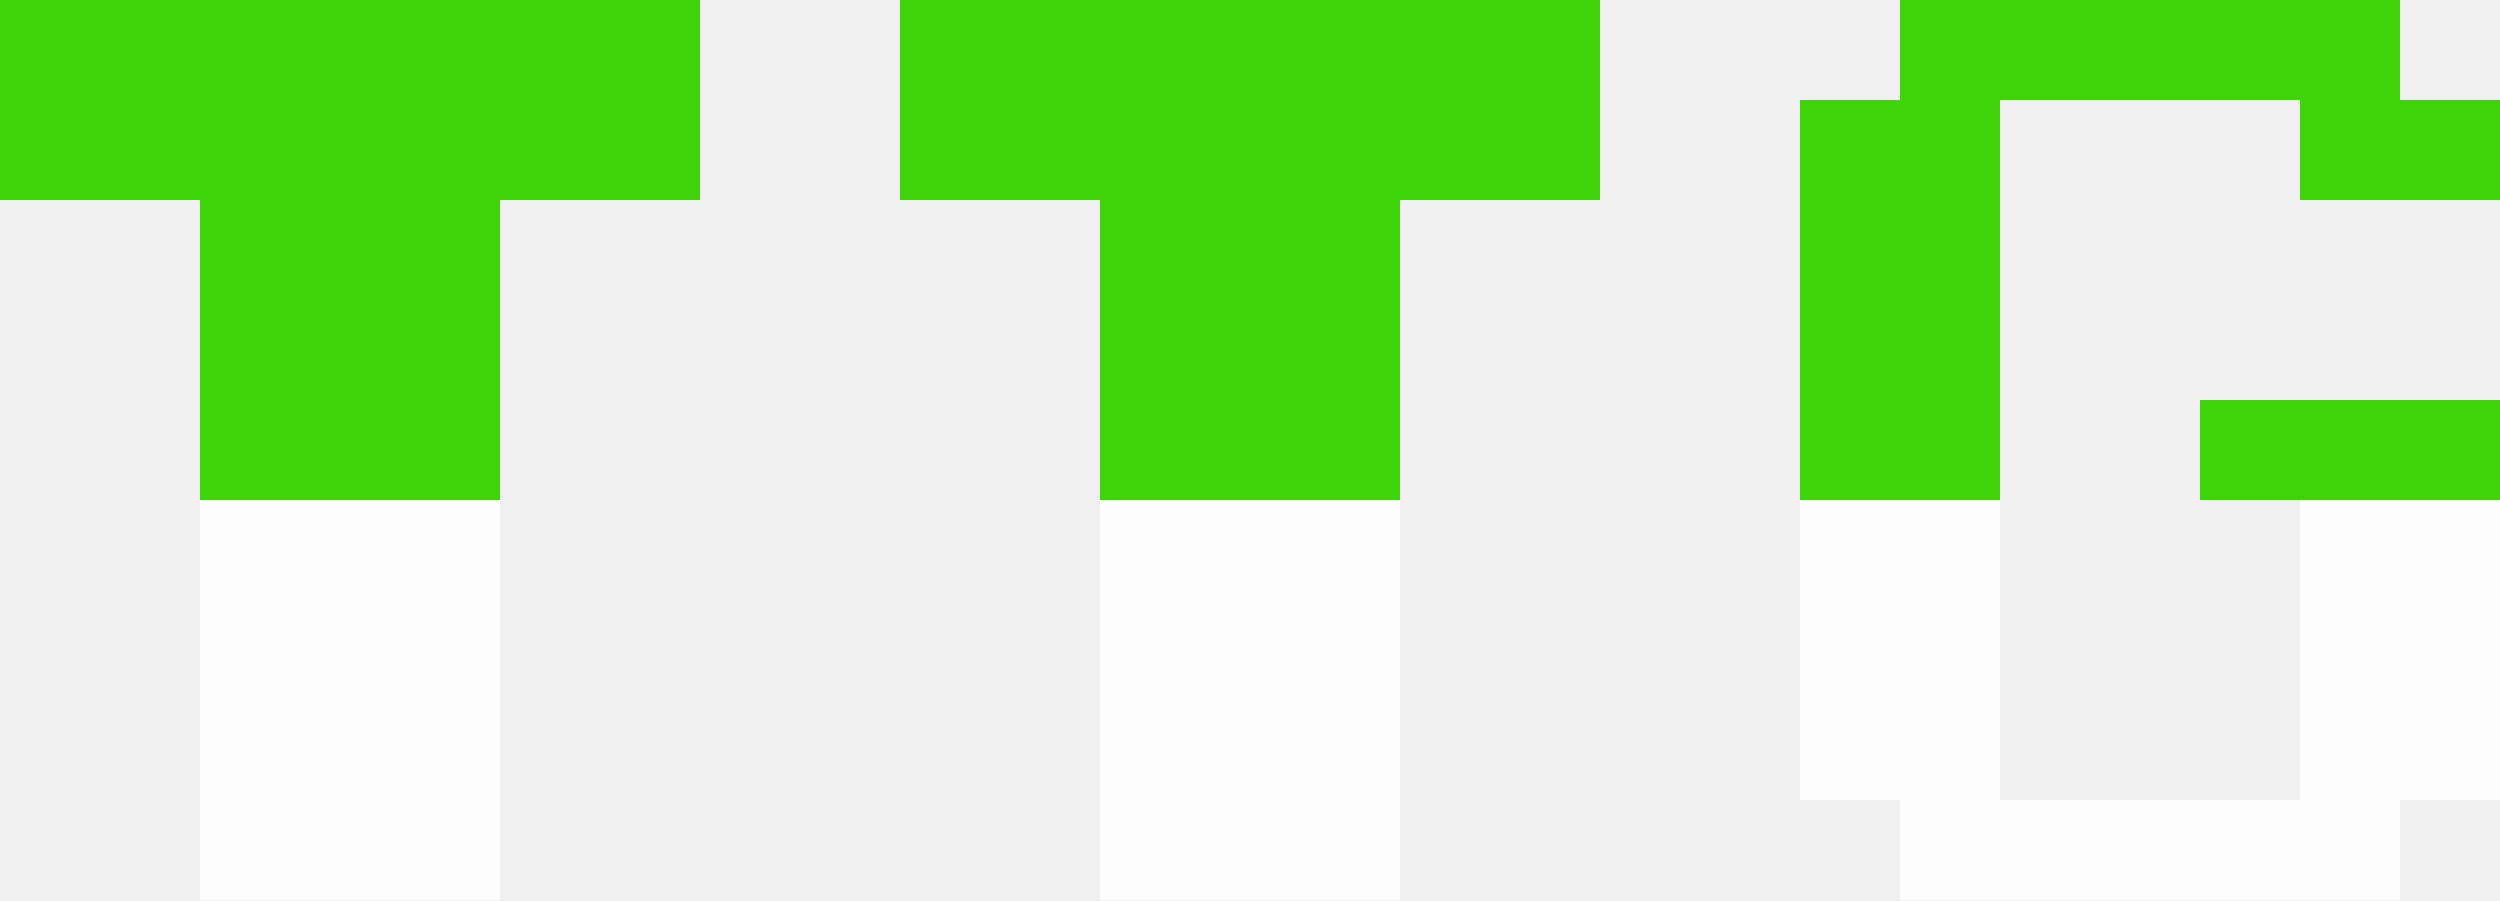
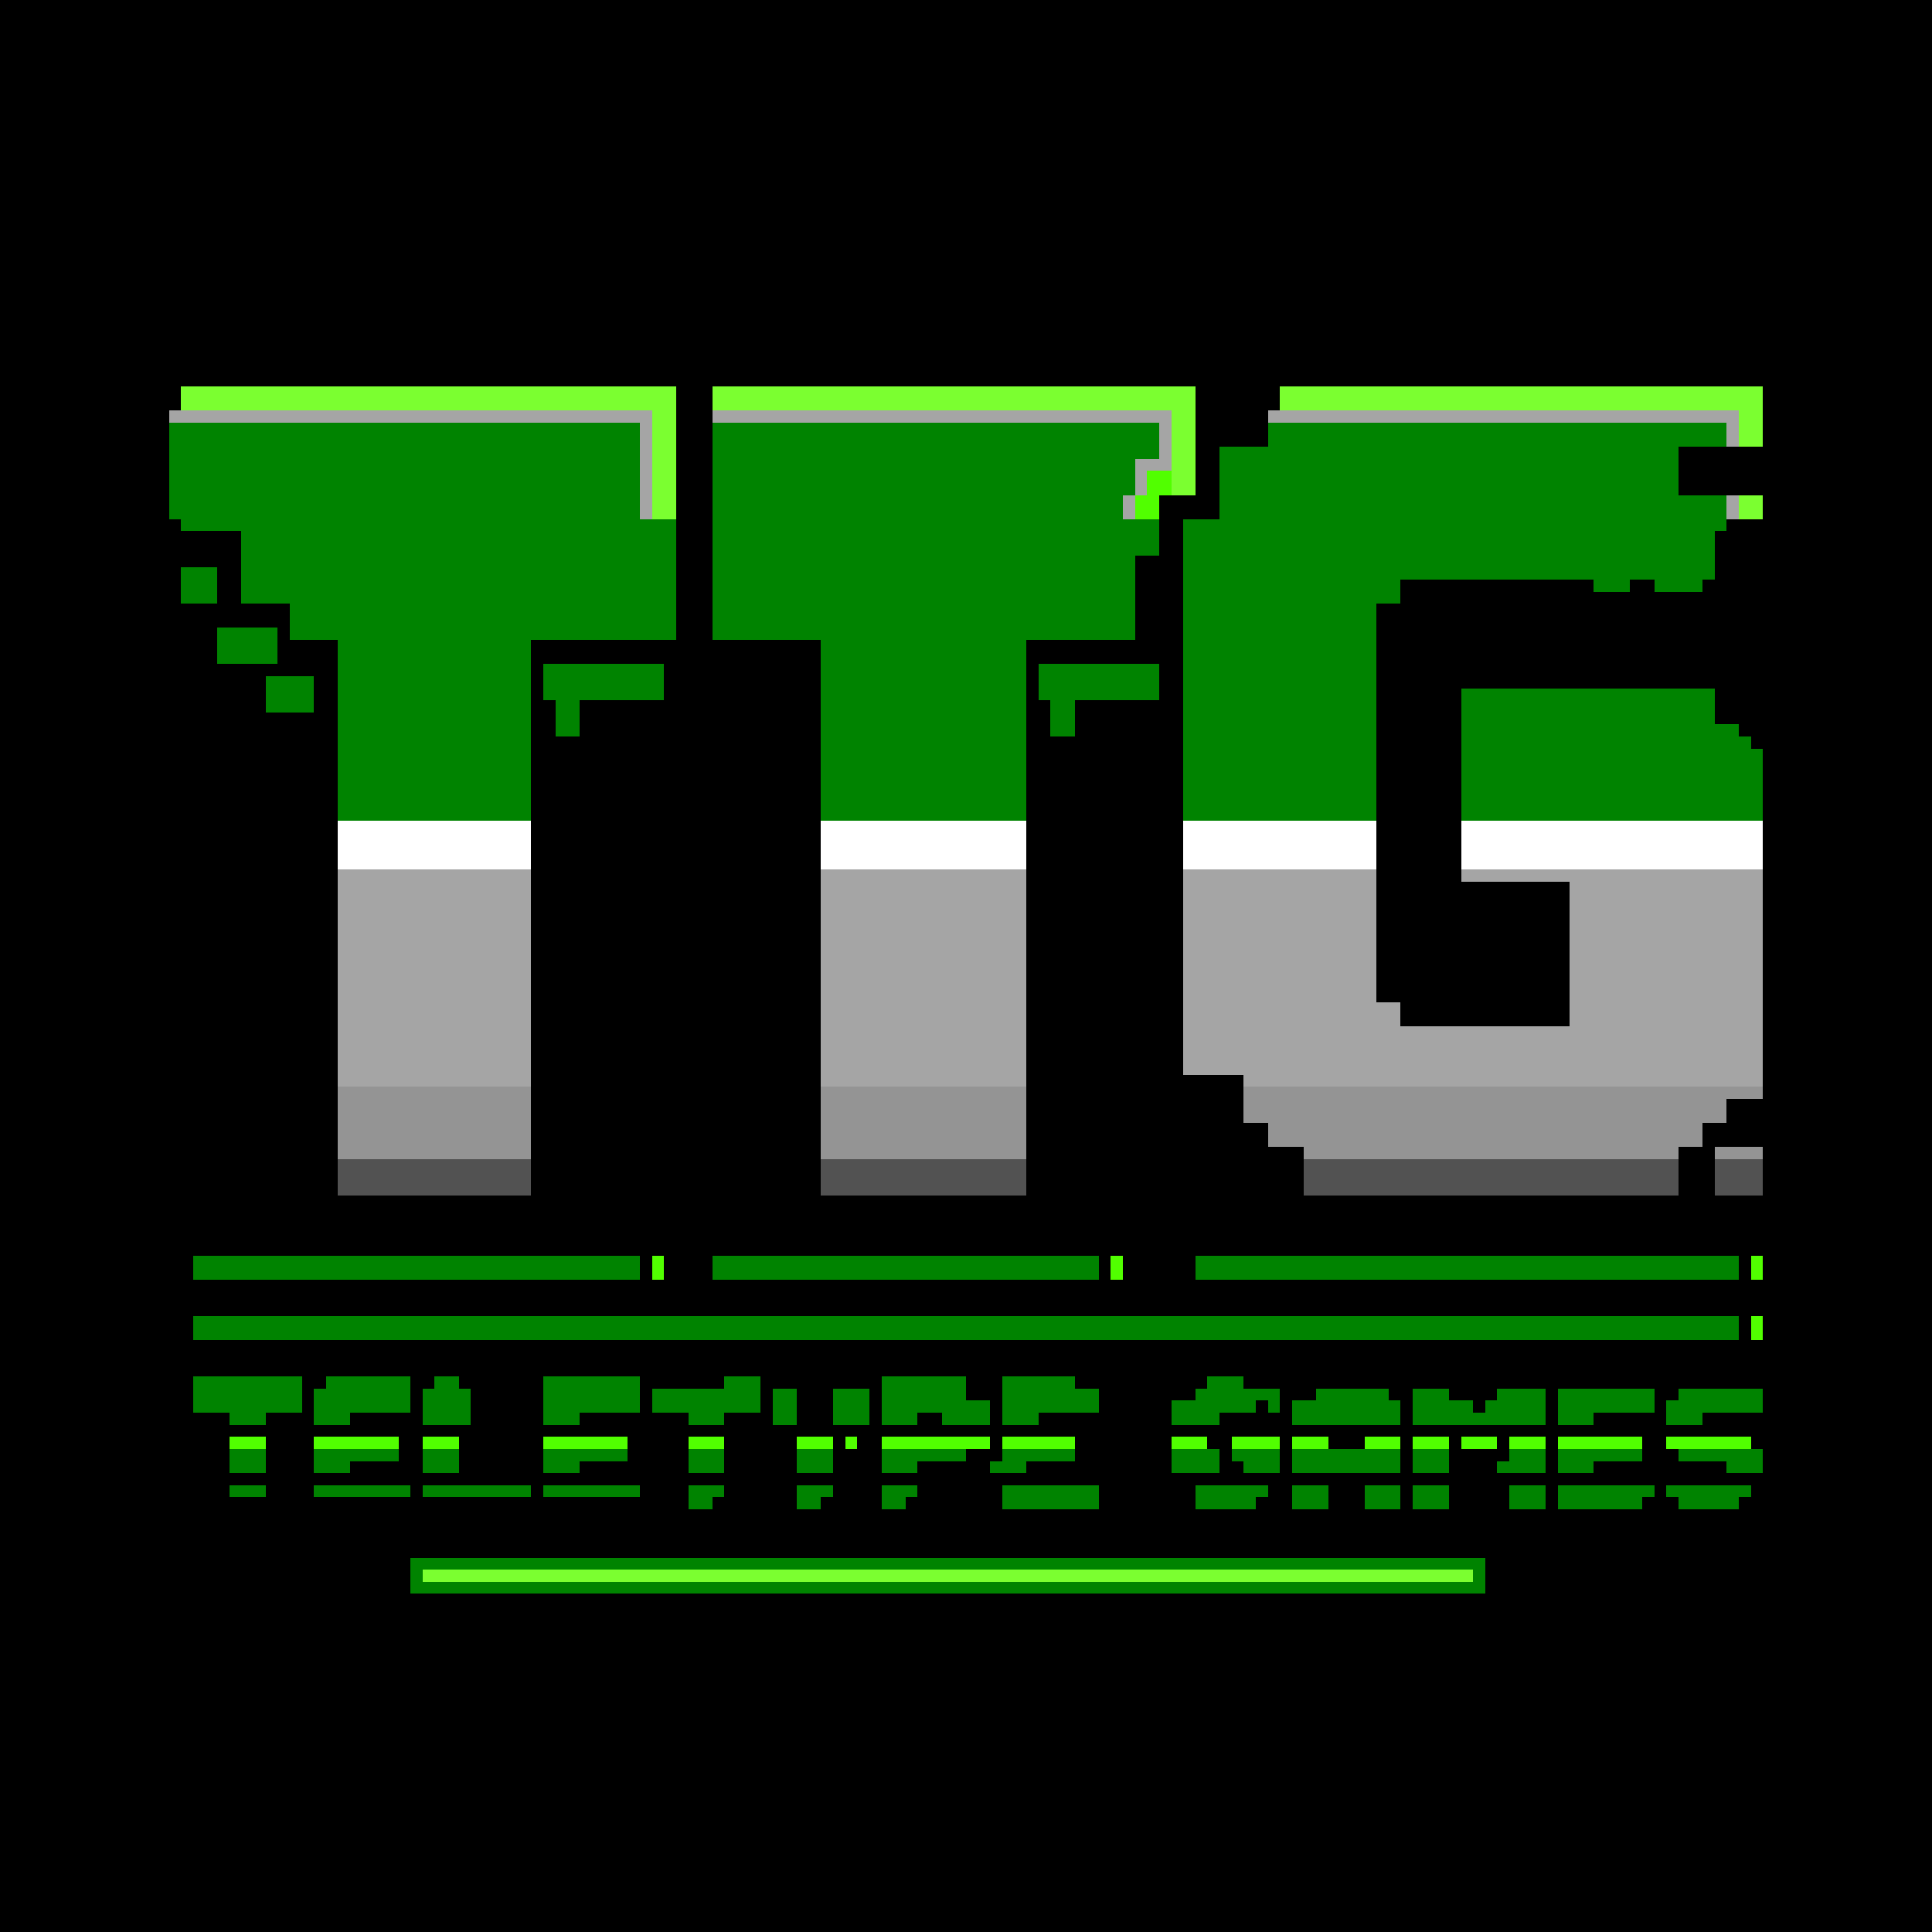
- <svg xmlns="http://www.w3.org/2000/svg" width="300" height="108" viewBox="0 0 300 108">
-   <rect x="0" y="0" width="84" height="12" fill="#3fd30a" />
-   <rect x="108" y="0" width="84" height="12" fill="#3fd30a" />
-   <rect x="228" y="0" width="60" height="12" fill="#3fd30a" />
-   <rect x="0" y="12" width="84" height="12" fill="#3fd30a" />
-   <rect x="108" y="12" width="84" height="12" fill="#3fd30a" />
-   <rect x="216" y="12" width="24" height="12" fill="#3fd30a" />
-   <rect x="276" y="12" width="24" height="12" fill="#3fd30a" />
-   <rect x="24" y="24" width="36" height="12" fill="#3fd30a" />
-   <rect x="132" y="24" width="36" height="12" fill="#3fd30a" />
-   <rect x="216" y="24" width="24" height="12" fill="#3fd30a" />
-   <rect x="24" y="36" width="36" height="12" fill="#3fd30a" />
-   <rect x="132" y="36" width="36" height="12" fill="#3fd30a" />
-   <rect x="216" y="36" width="24" height="12" fill="#3fd30a" />
-   <rect x="24" y="48" width="36" height="12" fill="#3fd30a" />
-   <rect x="132" y="48" width="36" height="12" fill="#3fd30a" />
-   <rect x="216" y="48" width="24" height="12" fill="#3fd30a" />
-   <rect x="264" y="48" width="36" height="12" fill="#3fd30a" />
-   <rect x="24" y="60" width="36" height="12" fill="#fefefe" />
-   <rect x="132" y="60" width="36" height="12" fill="#fefefe" />
-   <rect x="216" y="60" width="24" height="12" fill="#fefefe" />
-   <rect x="276" y="60" width="24" height="12" fill="#fefefe" />
-   <rect x="24" y="72" width="36" height="12" fill="#fefefe" />
-   <rect x="132" y="72" width="36" height="12" fill="#fefefe" />
-   <rect x="216" y="72" width="24" height="12" fill="#fefefe" />
-   <rect x="276" y="72" width="24" height="12" fill="#fefefe" />
-   <rect x="24" y="84" width="36" height="12" fill="#fefefe" />
-   <rect x="132" y="84" width="36" height="12" fill="#fefefe" />
-   <rect x="216" y="84" width="24" height="12" fill="#fefefe" />
-   <rect x="276" y="84" width="24" height="12" fill="#fefefe" />
-   <rect x="24" y="96" width="36" height="12" fill="#fefefe" />
-   <rect x="132" y="96" width="36" height="12" fill="#fefefe" />
-   <rect x="228" y="96" width="60" height="12" fill="#fefefe" />
+ <svg xmlns="http://www.w3.org/2000/svg" viewBox="0 0 160 160" width="160" height="160" shape-rendering="crispEdges">
+   <rect width="160" height="160" fill="#000000" />
+   <path fill="#7bff30" d="M15 32h41v1h-41zM59 32h40v1h-40zM106 32h40v1h-40zM15 33h41v1h-41zM59 33h40v1h-40zM106 33h40v1h-40zM54 34h2v1h-2zM97 34h2v1h-2zM144 34h2v1h-2zM54 35h2v1h-2zM97 35h2v1h-2zM144 35h2v1h-2zM54 36h2v1h-2zM97 36h2v1h-2zM144 36h2v1h-2zM54 37h2v1h-2zM97 37h2v1h-2zM54 38h2v1h-2zM97 38h2v1h-2zM54 39h2v1h-2zM97 39h2v1h-2zM54 40h2v1h-2zM97 40h2v1h-2zM54 41h2v1h-2zM144 41h2v1h-2zM54 42h2v1h-2zM144 42h2v1h-2zM35 130h87v1h-87z" />
+   <path fill="#a5a5a5" d="M14 34h40v1h-40zM59 34h38v1h-38zM105 34h39v1h-39zM53 35h1v1h-1zM96 35h1v1h-1zM143 35h1v1h-1zM53 36h1v1h-1zM96 36h1v1h-1zM143 36h1v1h-1zM53 37h1v1h-1zM96 37h1v1h-1zM53 38h1v1h-1zM94 38h3v1h-3zM53 39h1v1h-1zM94 39h1v1h-1zM53 40h1v1h-1zM94 40h1v1h-1zM53 41h1v1h-1zM93 41h1v1h-1zM143 41h1v1h-1zM53 42h1v1h-1zM93 42h1v1h-1zM143 42h1v1h-1zM28 72h16v1h-16zM68 72h17v1h-17zM98 72h16v1h-16zM121 72h25v1h-25zM28 73h16v1h-16zM68 73h17v1h-17zM98 73h16v1h-16zM130 73h16v1h-16zM28 74h16v1h-16zM68 74h17v1h-17zM98 74h16v1h-16zM130 74h16v1h-16zM28 75h16v1h-16zM68 75h17v1h-17zM98 75h16v1h-16zM130 75h16v1h-16zM28 76h16v1h-16zM68 76h17v1h-17zM98 76h16v1h-16zM130 76h16v1h-16zM28 77h16v1h-16zM68 77h17v1h-17zM98 77h16v1h-16zM130 77h16v1h-16zM28 78h16v1h-16zM68 78h17v1h-17zM98 78h16v1h-16zM130 78h16v1h-16zM28 79h16v1h-16zM68 79h17v1h-17zM98 79h16v1h-16zM130 79h16v1h-16zM28 80h16v1h-16zM68 80h17v1h-17zM98 80h16v1h-16zM130 80h16v1h-16zM28 81h16v1h-16zM68 81h17v1h-17zM98 81h16v1h-16zM130 81h16v1h-16zM28 82h16v1h-16zM68 82h17v1h-17zM98 82h16v1h-16zM130 82h16v1h-16zM28 83h16v1h-16zM68 83h17v1h-17zM98 83h18v1h-18zM130 83h16v1h-16zM28 84h16v1h-16zM68 84h17v1h-17zM98 84h18v1h-18zM130 84h16v1h-16zM28 85h16v1h-16zM68 85h17v1h-17zM98 85h48v1h-48zM28 86h16v1h-16zM68 86h17v1h-17zM98 86h48v1h-48zM28 87h16v1h-16zM68 87h17v1h-17zM98 87h48v1h-48zM28 88h16v1h-16zM68 88h17v1h-17zM98 88h48v1h-48zM28 89h16v1h-16zM68 89h17v1h-17zM103 89h43v1h-43z" />
+   <path fill="#008300" d="M14 35h39v1h-39zM59 35h37v1h-37zM105 35h38v1h-38zM14 36h39v1h-39zM59 36h37v1h-37zM105 36h38v1h-38zM14 37h39v1h-39zM59 37h37v1h-37zM101 37h38v1h-38zM14 38h39v1h-39zM59 38h35v1h-35zM101 38h38v1h-38zM14 39h39v1h-39zM59 39h35v1h-35zM101 39h38v1h-38zM14 40h39v1h-39zM59 40h35v1h-35zM101 40h38v1h-38zM14 41h39v1h-39zM59 41h34v1h-34zM101 41h42v1h-42zM14 42h39v1h-39zM59 42h34v1h-34zM101 42h42v1h-42zM15 43h41v1h-41zM59 43h37v1h-37zM98 43h45v1h-45zM20 44h36v1h-36zM59 44h37v1h-37zM98 44h44v1h-44zM20 45h36v1h-36zM59 45h37v1h-37zM98 45h44v1h-44zM20 46h36v1h-36zM59 46h35v1h-35zM98 46h44v1h-44zM15 47h3v1h-3zM20 47h36v1h-36zM59 47h35v1h-35zM98 47h44v1h-44zM15 48h3v1h-3zM20 48h36v1h-36zM59 48h35v1h-35zM98 48h18v1h-18zM132 48h3v1h-3zM137 48h4v1h-4zM15 49h3v1h-3zM20 49h36v1h-36zM59 49h35v1h-35zM98 49h18v1h-18zM24 50h32v1h-32zM59 50h35v1h-35zM98 50h16v1h-16zM24 51h32v1h-32zM59 51h35v1h-35zM98 51h16v1h-16zM18 52h5v1h-5zM24 52h32v1h-32zM59 52h35v1h-35zM98 52h16v1h-16zM18 53h5v1h-5zM28 53h16v1h-16zM68 53h17v1h-17zM98 53h16v1h-16zM18 54h5v1h-5zM28 54h16v1h-16zM68 54h17v1h-17zM98 54h16v1h-16zM28 55h16v1h-16zM45 55h10v1h-10zM68 55h17v1h-17zM86 55h10v1h-10zM98 55h16v1h-16zM22 56h4v1h-4zM28 56h16v1h-16zM45 56h10v1h-10zM68 56h17v1h-17zM86 56h10v1h-10zM98 56h16v1h-16zM22 57h4v1h-4zM28 57h16v1h-16zM45 57h10v1h-10zM68 57h17v1h-17zM86 57h10v1h-10zM98 57h16v1h-16zM121 57h21v1h-21zM22 58h4v1h-4zM28 58h16v1h-16zM46 58h2v1h-2zM68 58h17v1h-17zM87 58h2v1h-2zM98 58h16v1h-16zM121 58h21v1h-21zM28 59h16v1h-16zM46 59h2v1h-2zM68 59h17v1h-17zM87 59h2v1h-2zM98 59h16v1h-16zM121 59h21v1h-21zM28 60h16v1h-16zM46 60h2v1h-2zM68 60h17v1h-17zM87 60h2v1h-2zM98 60h16v1h-16zM121 60h23v1h-23zM28 61h16v1h-16zM68 61h17v1h-17zM98 61h16v1h-16zM121 61h24v1h-24zM28 62h16v1h-16zM68 62h17v1h-17zM98 62h16v1h-16zM121 62h25v1h-25zM28 63h16v1h-16zM68 63h17v1h-17zM98 63h16v1h-16zM121 63h25v1h-25zM28 64h16v1h-16zM68 64h17v1h-17zM98 64h16v1h-16zM121 64h25v1h-25zM28 65h16v1h-16zM68 65h17v1h-17zM98 65h16v1h-16zM121 65h25v1h-25zM28 66h16v1h-16zM68 66h17v1h-17zM98 66h16v1h-16zM121 66h25v1h-25zM28 67h16v1h-16zM68 67h17v1h-17zM98 67h16v1h-16zM121 67h25v1h-25zM16 104h37v1h-37zM59 104h32v1h-32zM99 104h45v1h-45zM16 105h37v1h-37zM59 105h32v1h-32zM99 105h45v1h-45zM16 109h128v1h-128zM16 110h128v1h-128zM16 114h9v1h-9zM27 114h7v1h-7zM36 114h2v1h-2zM45 114h8v1h-8zM60 114h3v1h-3zM73 114h7v1h-7zM83 114h6v1h-6zM100 114h3v1h-3zM16 115h9v1h-9zM26 115h8v1h-8zM35 115h4v1h-4zM45 115h8v1h-8zM54 115h9v1h-9zM64 115h2v1h-2zM69 115h3v1h-3zM73 115h7v1h-7zM83 115h8v1h-8zM99 115h7v1h-7zM109 115h6v1h-6zM117 115h3v1h-3zM124 115h4v1h-4zM129 115h8v1h-8zM139 115h7v1h-7zM16 116h9v1h-9zM26 116h8v1h-8zM35 116h4v1h-4zM45 116h8v1h-8zM54 116h9v1h-9zM64 116h2v1h-2zM69 116h3v1h-3zM73 116h9v1h-9zM83 116h8v1h-8zM97 116h7v1h-7zM105 116h1v1h-1zM107 116h9v1h-9zM117 116h5v1h-5zM123 116h5v1h-5zM129 116h8v1h-8zM138 116h8v1h-8zM19 117h3v1h-3zM26 117h3v1h-3zM35 117h4v1h-4zM45 117h3v1h-3zM57 117h3v1h-3zM64 117h2v1h-2zM69 117h3v1h-3zM73 117h3v1h-3zM78 117h4v1h-4zM83 117h3v1h-3zM97 117h4v1h-4zM107 117h9v1h-9zM117 117h11v1h-11zM129 117h3v1h-3zM138 117h3v1h-3zM19 120h3v1h-3zM26 120h7v1h-7zM35 120h3v1h-3zM45 120h7v1h-7zM57 120h3v1h-3zM66 120h3v1h-3zM73 120h7v1h-7zM83 120h6v1h-6zM97 120h4v1h-4zM102 120h4v1h-4zM107 120h9v1h-9zM117 120h3v1h-3zM125 120h3v1h-3zM129 120h7v1h-7zM139 120h7v1h-7zM19 121h3v1h-3zM26 121h3v1h-3zM35 121h3v1h-3zM45 121h3v1h-3zM57 121h3v1h-3zM66 121h3v1h-3zM73 121h3v1h-3zM82 121h3v1h-3zM97 121h4v1h-4zM103 121h3v1h-3zM107 121h9v1h-9zM117 121h3v1h-3zM124 121h4v1h-4zM129 121h3v1h-3zM143 121h3v1h-3zM19 123h3v1h-3zM26 123h8v1h-8zM35 123h9v1h-9zM45 123h8v1h-8zM57 123h3v1h-3zM66 123h3v1h-3zM73 123h3v1h-3zM83 123h8v1h-8zM99 123h6v1h-6zM107 123h3v1h-3zM113 123h3v1h-3zM117 123h3v1h-3zM125 123h3v1h-3zM129 123h8v1h-8zM138 123h7v1h-7zM57 124h2v1h-2zM66 124h2v1h-2zM73 124h2v1h-2zM83 124h8v1h-8zM99 124h5v1h-5zM107 124h3v1h-3zM113 124h3v1h-3zM117 124h3v1h-3zM125 124h3v1h-3zM129 124h7v1h-7zM139 124h5v1h-5zM34 129h89v1h-89zM34 130h1v1h-1zM122 130h1v1h-1zM34 131h89v1h-89z" />
+   <path fill="#51ff00" d="M95 39h2v1h-2zM95 40h2v1h-2zM94 41h2v1h-2zM94 42h2v1h-2zM54 104h1v1h-1zM92 104h1v1h-1zM145 104h1v1h-1zM54 105h1v1h-1zM92 105h1v1h-1zM145 105h1v1h-1zM145 109h1v1h-1zM145 110h1v1h-1zM19 119h3v1h-3zM26 119h7v1h-7zM35 119h3v1h-3zM45 119h7v1h-7zM57 119h3v1h-3zM66 119h3v1h-3zM70 119h1v1h-1zM73 119h9v1h-9zM83 119h6v1h-6zM97 119h3v1h-3zM102 119h4v1h-4zM107 119h3v1h-3zM113 119h3v1h-3zM117 119h3v1h-3zM121 119h3v1h-3zM125 119h3v1h-3zM129 119h7v1h-7zM138 119h7v1h-7z" />
+   <path fill="#ffffff" d="M28 68h16v1h-16zM68 68h17v1h-17zM98 68h16v1h-16zM121 68h25v1h-25zM28 69h16v1h-16zM68 69h17v1h-17zM98 69h16v1h-16zM121 69h25v1h-25zM28 70h16v1h-16zM68 70h17v1h-17zM98 70h16v1h-16zM121 70h25v1h-25zM28 71h16v1h-16zM68 71h17v1h-17zM98 71h16v1h-16zM121 71h25v1h-25z" />
+   <path fill="#949494" d="M28 90h16v1h-16zM68 90h17v1h-17zM103 90h43v1h-43zM28 91h16v1h-16zM68 91h17v1h-17zM103 91h40v1h-40zM28 92h16v1h-16zM68 92h17v1h-17zM103 92h40v1h-40zM28 93h16v1h-16zM68 93h17v1h-17zM105 93h36v1h-36zM28 94h16v1h-16zM68 94h17v1h-17zM105 94h36v1h-36zM28 95h16v1h-16zM68 95h17v1h-17zM108 95h31v1h-31zM142 95h4v1h-4z" />
+   <path fill="#525252" d="M28 96h16v1h-16zM68 96h17v1h-17zM108 96h31v1h-31zM142 96h4v1h-4zM28 97h16v1h-16zM68 97h17v1h-17zM108 97h31v1h-31zM142 97h4v1h-4zM28 98h16v1h-16zM68 98h17v1h-17zM108 98h31v1h-31zM142 98h4v1h-4z" />
</svg>
